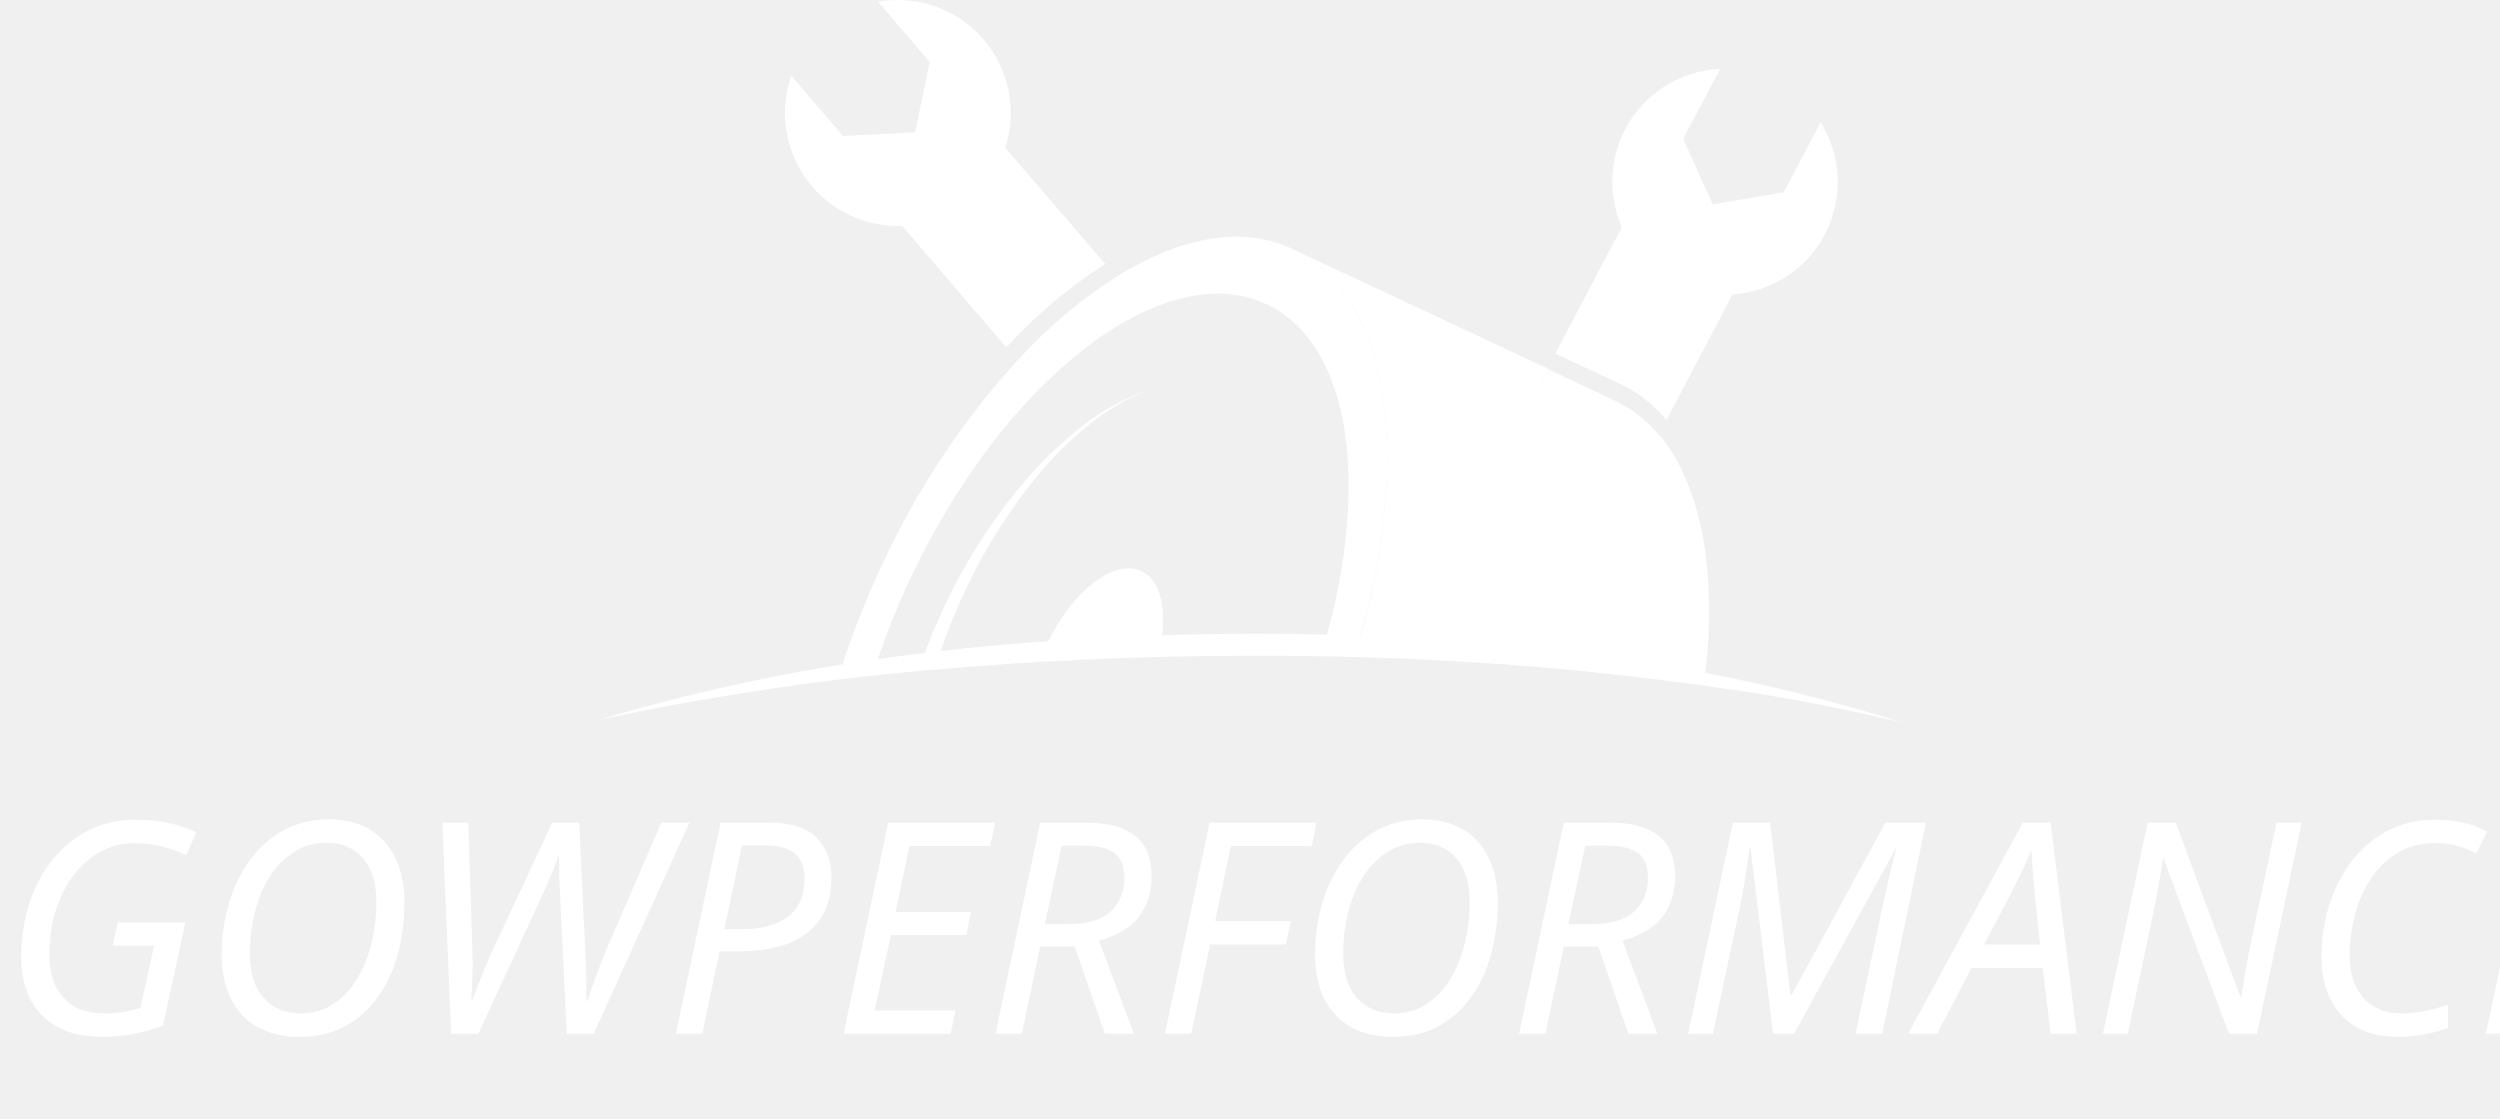
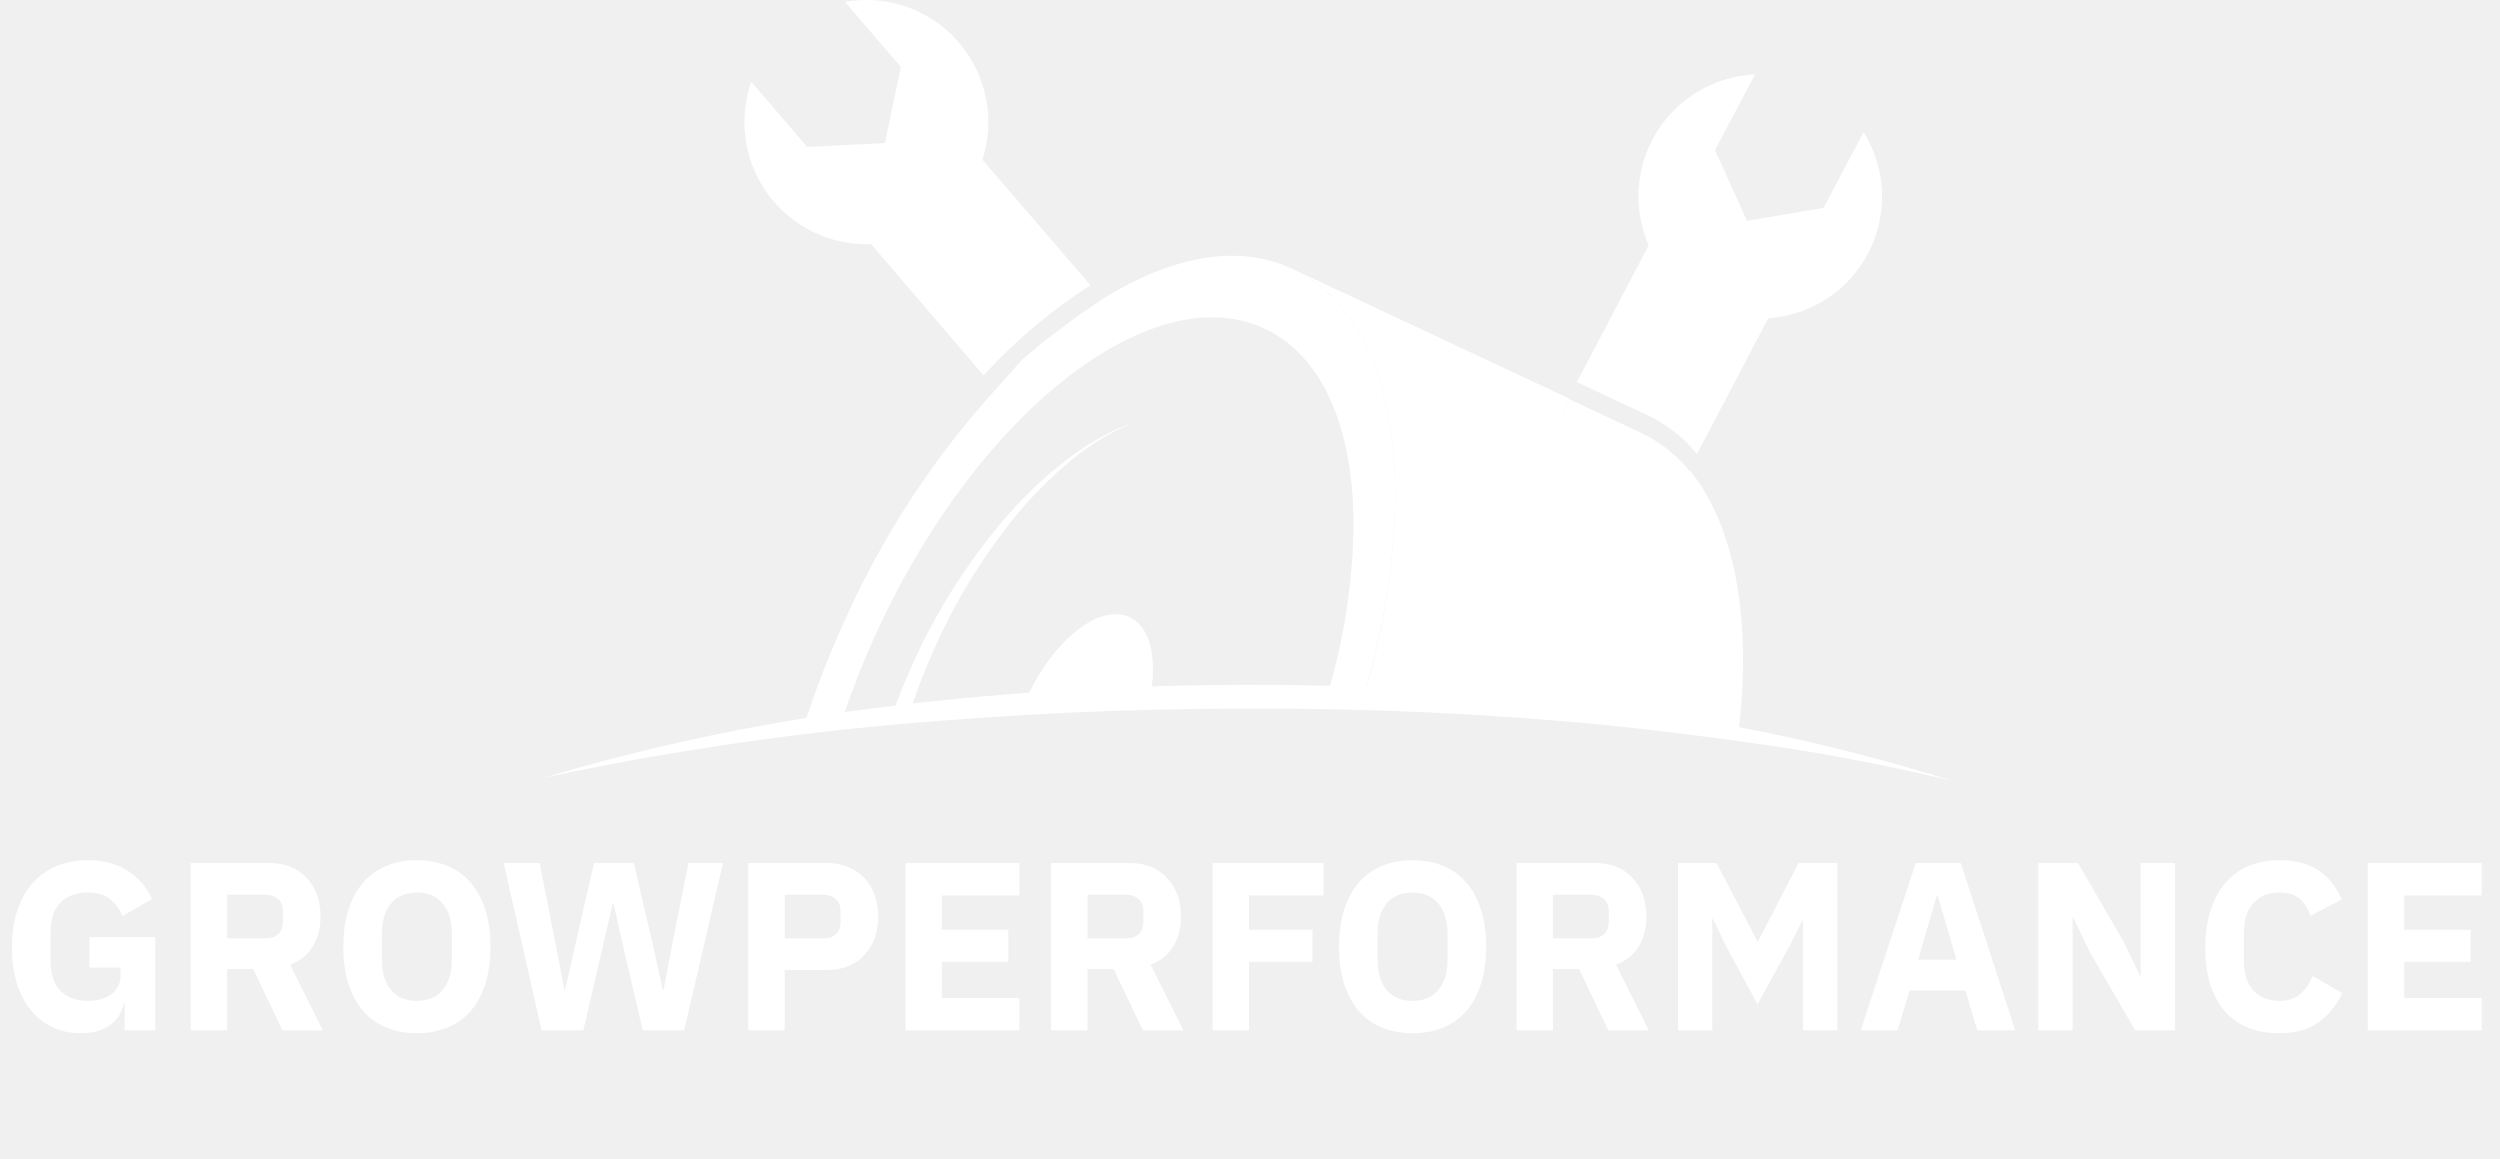
- <svg xmlns="http://www.w3.org/2000/svg" viewBox="0 0 338.23 151.38">
-   <defs>
-     <style>.cls-1,.cls-3{fill:#fff;}.cls-2{fill:none;}.cls-3{font-size:40px;font-family:LetterGothicStd-Slanted, Letter Gothic Std;font-style:oblique;}</style>
-   </defs>
-   <g id="Layer_2" data-name="Layer 2">
-     <g id="Layer_3" data-name="Layer 3">
-       <path class="cls-1" d="M149.53,35.71A66.54,66.54,0,0,0,136.14,47L122.06,30.56a15.28,15.28,0,0,1-15-20.32l7,8.16,9.73-.49,2-9.52-7-8.16A15.29,15.29,0,0,1,136,20Z" />
-       <path class="cls-1" d="M246.88,31.73a15.24,15.24,0,0,1-12.49,8.11l-8.93,17a17.6,17.6,0,0,0-5.77-4.66l-9.27-4.35,9-17.1A15.28,15.28,0,0,1,232.72,9.32l-5,9.47,4,8.86,9.6-1.63,5-9.47A15.26,15.26,0,0,1,246.88,31.73Z" />
-       <path class="cls-1" d="M175.22,33.86l-.75-.35c-6.73-3-14.95-1.33-23.3,3.85l.41.48L138.3,49.23l-.52-.61a109,109,0,0,0-18.49,27.91h0a118.55,118.55,0,0,0-5.79,14.82c1.59-.29,3.2-.57,4.82-.83a103.83,103.83,0,0,1,4.81-12.18h0C135.72,51.48,157.08,34.88,171,41l.65.3c7.32,3.64,11,13.12,10.8,25.29a77.25,77.25,0,0,1-3.12,19.93c1.51,0,3,.09,4.52.15A89.44,89.44,0,0,0,187.67,63C187.84,49,183.65,38.06,175.22,33.86Z" />
-       <path class="cls-1" d="M124.84,89.08a79.48,79.48,0,0,1,3.53-8.28l-.08.35h0v-.2l.07-.15a75.83,75.83,0,0,1,11-16.52,51.61,51.61,0,0,1,7.25-6.77,31.72,31.72,0,0,1,8.64-4.76,31.56,31.56,0,0,0-8.38,5.08,50.5,50.5,0,0,0-6.89,7,74.46,74.46,0,0,0-10.14,16.68l.08-.34h0v.16l-.08.19a77.52,77.52,0,0,0-3.11,8.22Z" />
-       <path class="cls-1" d="M157.35,84a17.57,17.57,0,0,1-.26,2.71q-7.26.28-14.35.88l-1.33.11c.08-.2.17-.41.27-.61,3.33-7.09,9-11.48,12.65-9.86l.17.08C156.43,78.23,157.39,80.73,157.35,84Z" />
-       <path class="cls-1" d="M224.56,59l-.69,1.31A66.63,66.63,0,0,0,208.45,52l1.07-2,9.27,4.35A17.6,17.6,0,0,1,224.56,59Z" />
-       <path class="cls-1" d="M230.6,92.09A309.24,309.24,0,0,0,187,86.84c-1-.06-2.07-.1-3.11-.15A89.44,89.44,0,0,0,187.67,63c.17-14-4-24.95-12.45-29.15l12.32,5.78,22,10.31-1.07,2a66.63,66.63,0,0,1,15.42,8.27l.69-1.31C230.34,66,232.39,78,230.6,92.09Z" />
-       <line class="cls-2" x1="147.98" y1="89.99" x2="121.18" y2="77.43" />
-       <path class="cls-1" d="M257.28,97.72c-7.23-1.69-14.49-3.16-21.82-4.25s-14.65-2-22-2.75c-14.72-1.4-29.51-2.06-44.29-2-7.4,0-14.79.16-22.17.5s-14.77.85-22.13,1.51-14.72,1.56-22,2.67-14.61,2.43-21.87,4a259,259,0,0,1,43.64-9c7.39-.94,14.81-1.55,22.24-2s14.87-.64,22.31-.66,14.89.21,22.32.64,14.85,1.09,22.24,2.05A237.75,237.75,0,0,1,257.28,97.72Z" />
-       <path class="cls-1" d="M151.58,37.84,138.3,49.23l-.52-.61a66.54,66.54,0,0,1,13.39-11.26Z" />
-       <text class="cls-3" transform="translate(0 139.86)">GOWPERFORMANCE</text>
-     </g>
-   </g>
+ <svg xmlns="http://www.w3.org/2000/svg" width="313" height="145" viewBox="0 0 313 145" fill="none">
+   <path d="M136.53 35.71C131.589 38.867 127.086 42.663 123.14 47L109.06 30.56C106.572 30.654 104.099 30.139 101.855 29.06C99.612 27.98 97.666 26.369 96.188 24.366C94.709 22.363 93.742 20.029 93.371 17.567C93.001 15.105 93.237 12.59 94.06 10.24L101.06 18.4L110.79 17.91L112.79 8.39L105.79 0.23C108.388 -0.23 111.061 -0.01 113.549 0.87C116.037 1.749 118.255 3.257 119.987 5.247C121.72 7.237 122.908 9.642 123.436 12.227C123.964 14.812 123.814 17.49 123 20L136.53 35.71Z" fill="white" />
+   <path d="M233.88 31.73C232.666 34.037 230.88 35.995 228.693 37.414C226.506 38.834 223.992 39.669 221.39 39.84L212.46 56.84C210.89 54.894 208.922 53.306 206.69 52.18L197.42 47.83L206.42 30.73C205.422 28.458 204.992 25.976 205.168 23.501C205.344 21.025 206.12 18.63 207.43 16.521C208.74 14.413 210.543 12.656 212.685 11.401C214.826 10.146 217.241 9.432 219.72 9.32L214.72 18.79L218.72 27.65L228.32 26.02L233.32 16.55C234.731 18.811 235.525 21.402 235.623 24.065C235.721 26.729 235.12 29.371 233.88 31.73Z" fill="white" />
+   <path d="M162.22 33.86L161.47 33.51C154.74 30.51 146.52 32.18 138.17 37.36L135 39.5L131 42.5L128 45L124.78 48.62C117.216 56.916 110.979 66.33 106.29 76.53C104.03 81.335 102.096 86.286 100.5 91.35C102.09 91.06 103.7 90.78 105.32 90.52C106.665 86.363 108.272 82.295 110.13 78.34C122.72 51.48 144.08 34.88 158 41L158.65 41.3C165.97 44.94 169.65 54.42 169.45 66.59C169.286 73.341 168.237 80.042 166.33 86.52C167.84 86.52 169.33 86.61 170.85 86.67C173.18 78.987 174.465 71.026 174.67 63C174.84 49 170.65 38.06 162.22 33.86Z" fill="white" />
+   <path d="M15.6 125.67H15.45C15.29 126.73 14.75 127.61 13.83 128.31C12.91 129.01 11.66 129.36 10.08 129.36C8.88 129.36 7.76 129.13 6.72 128.67C5.68 128.21 4.77 127.53 3.99 126.63C3.21 125.73 2.6 124.61 2.16 123.27C1.72 121.93 1.5 120.38 1.5 118.62C1.5 116.86 1.73 115.3 2.19 113.94C2.65 112.58 3.29 111.44 4.11 110.52C4.95 109.6 5.95 108.9 7.11 108.42C8.27 107.94 9.56 107.7 10.98 107.7C12.86 107.7 14.48 108.11 15.84 108.93C17.2 109.73 18.27 110.94 19.05 112.56L15.33 114.69C15.01 113.87 14.51 113.18 13.83 112.62C13.15 112.04 12.2 111.75 10.98 111.75C9.56 111.75 8.43 112.16 7.59 112.98C6.75 113.8 6.33 115.09 6.33 116.85V120.21C6.33 121.95 6.75 123.24 7.59 124.08C8.43 124.9 9.56 125.31 10.98 125.31C11.54 125.31 12.07 125.25 12.57 125.13C13.07 124.99 13.51 124.79 13.89 124.53C14.27 124.25 14.56 123.92 14.76 123.54C14.98 123.16 15.09 122.71 15.09 122.19V121.14H11.19V117.33H19.44V129H15.6V125.67ZM28.433 129H23.872V108.06H33.803C34.763 108.06 35.633 108.22 36.413 108.54C37.193 108.86 37.852 109.32 38.392 109.92C38.953 110.5 39.383 111.2 39.682 112.02C39.983 112.84 40.133 113.75 40.133 114.75C40.133 116.17 39.812 117.41 39.172 118.47C38.553 119.53 37.602 120.3 36.322 120.78L40.432 129H35.362L31.703 121.32H28.433V129ZM33.233 117.48C33.913 117.48 34.443 117.31 34.822 116.97C35.222 116.61 35.422 116.09 35.422 115.41V114.09C35.422 113.41 35.222 112.9 34.822 112.56C34.443 112.2 33.913 112.02 33.233 112.02H28.433V117.48H33.233ZM52.194 129.36C50.814 129.36 49.554 129.13 48.414 128.67C47.274 128.21 46.304 127.53 45.504 126.63C44.704 125.71 44.084 124.58 43.644 123.24C43.204 121.88 42.984 120.31 42.984 118.53C42.984 116.75 43.204 115.19 43.644 113.85C44.084 112.49 44.704 111.36 45.504 110.46C46.304 109.54 47.274 108.85 48.414 108.39C49.554 107.93 50.814 107.7 52.194 107.7C53.574 107.7 54.834 107.93 55.974 108.39C57.114 108.85 58.084 109.54 58.884 110.46C59.684 111.36 60.304 112.49 60.744 113.85C61.184 115.19 61.404 116.75 61.404 118.53C61.404 120.31 61.184 121.88 60.744 123.24C60.304 124.58 59.684 125.71 58.884 126.63C58.084 127.53 57.114 128.21 55.974 128.67C54.834 129.13 53.574 129.36 52.194 129.36ZM52.194 125.31C53.574 125.31 54.644 124.86 55.404 123.96C56.184 123.06 56.574 121.77 56.574 120.09V116.97C56.574 115.29 56.184 114 55.404 113.1C54.644 112.2 53.574 111.75 52.194 111.75C50.814 111.75 49.734 112.2 48.954 113.1C48.194 114 47.814 115.29 47.814 116.97V120.09C47.814 121.77 48.194 123.06 48.954 123.96C49.734 124.86 50.814 125.31 52.194 125.31ZM67.807 129L63.067 108.06H67.567L69.547 118.11L70.657 123.93H70.747L72.067 118.11L74.377 108.06H79.357L81.697 118.11L82.987 123.93H83.077L84.187 118.11L86.197 108.06H90.517L85.657 129H80.467L77.827 117.66L76.807 113.07H76.717L75.667 117.66L73.027 129H67.807ZM93.687 129V108.06H103.587C104.567 108.06 105.447 108.23 106.227 108.57C107.007 108.89 107.667 109.34 108.207 109.92C108.767 110.5 109.197 111.21 109.497 112.05C109.797 112.87 109.947 113.77 109.947 114.75C109.947 115.75 109.797 116.66 109.497 117.48C109.197 118.3 108.767 119 108.207 119.58C107.667 120.16 107.007 120.62 106.227 120.96C105.447 121.28 104.567 121.44 103.587 121.44H98.247V129H93.687ZM98.247 117.48H103.047C103.727 117.48 104.257 117.31 104.637 116.97C105.037 116.61 105.237 116.09 105.237 115.41V114.09C105.237 113.41 105.037 112.9 104.637 112.56C104.257 112.2 103.727 112.02 103.047 112.02H98.247V117.48ZM113.374 129V108.06H127.624V112.11H117.934V116.4H126.244V120.42H117.934V124.95H127.624V129H113.374ZM136.157 129H131.597V108.06H141.527C142.487 108.06 143.357 108.22 144.137 108.54C144.917 108.86 145.577 109.32 146.117 109.92C146.677 110.5 147.107 111.2 147.407 112.02C147.707 112.84 147.857 113.75 147.857 114.75C147.857 116.17 147.537 117.41 146.897 118.47C146.277 119.53 145.327 120.3 144.047 120.78L148.157 129H143.087L139.427 121.32H136.157V129ZM140.957 117.48C141.637 117.48 142.167 117.31 142.547 116.97C142.947 116.61 143.147 116.09 143.147 115.41V114.09C143.147 113.41 142.947 112.9 142.547 112.56C142.167 112.2 141.637 112.02 140.957 112.02H136.157V117.48H140.957ZM151.812 129V108.06H165.702V112.11H156.372V116.4H164.322V120.42H156.372V129H151.812ZM176.853 129.36C175.473 129.36 174.213 129.13 173.073 128.67C171.933 128.21 170.963 127.53 170.163 126.63C169.363 125.71 168.743 124.58 168.303 123.24C167.863 121.88 167.643 120.31 167.643 118.53C167.643 116.75 167.863 115.19 168.303 113.85C168.743 112.49 169.363 111.36 170.163 110.46C170.963 109.54 171.933 108.85 173.073 108.39C174.213 107.93 175.473 107.7 176.853 107.7C178.233 107.7 179.493 107.93 180.633 108.39C181.773 108.85 182.743 109.54 183.543 110.46C184.343 111.36 184.963 112.49 185.403 113.85C185.843 115.19 186.063 116.75 186.063 118.53C186.063 120.31 185.843 121.88 185.403 123.24C184.963 124.58 184.343 125.71 183.543 126.63C182.743 127.53 181.773 128.21 180.633 128.67C179.493 129.13 178.233 129.36 176.853 129.36ZM176.853 125.31C178.233 125.31 179.303 124.86 180.063 123.96C180.843 123.06 181.233 121.77 181.233 120.09V116.97C181.233 115.29 180.843 114 180.063 113.1C179.303 112.2 178.233 111.75 176.853 111.75C175.473 111.75 174.393 112.2 173.613 113.1C172.853 114 172.473 115.29 172.473 116.97V120.09C172.473 121.77 172.853 123.06 173.613 123.96C174.393 124.86 175.473 125.31 176.853 125.31ZM194.429 129H189.869V108.06H199.799C200.759 108.06 201.629 108.22 202.409 108.54C203.189 108.86 203.849 109.32 204.389 109.92C204.949 110.5 205.379 111.2 205.679 112.02C205.979 112.84 206.129 113.75 206.129 114.75C206.129 116.17 205.809 117.41 205.169 118.47C204.549 119.53 203.599 120.3 202.319 120.78L206.429 129H201.359L197.699 121.32H194.429V129ZM199.229 117.48C199.909 117.48 200.439 117.31 200.819 116.97C201.219 116.61 201.419 116.09 201.419 115.41V114.09C201.419 113.41 201.219 112.9 200.819 112.56C200.439 112.2 199.909 112.02 199.229 112.02H194.429V117.48H199.229ZM225.743 115.26H225.653L224.123 118.32L220.043 125.73L216.053 118.35L214.463 115.05H214.373V129H210.083V108.06H214.913L220.043 117.87H220.103L225.173 108.06H230.033V129H225.743V115.26ZM247.564 129L246.064 124.02H239.074L237.574 129H232.954L239.854 108.06H245.494L252.304 129H247.564ZM242.614 112.2H242.464L240.154 120.15H244.954L242.614 112.2ZM261.591 119.1L259.581 114.9H259.491V129H255.201V108.06H260.181L265.911 117.96L267.921 122.16H268.011V108.06H272.301V129H267.321L261.591 119.1ZM285.37 129.36C283.95 129.36 282.67 129.14 281.53 128.7C280.39 128.24 279.42 127.57 278.62 126.69C277.82 125.79 277.2 124.68 276.76 123.36C276.32 122.02 276.1 120.46 276.1 118.68C276.1 116.92 276.32 115.36 276.76 114C277.2 112.62 277.82 111.47 278.62 110.55C279.42 109.61 280.39 108.9 281.53 108.42C282.67 107.94 283.95 107.7 285.37 107.7C287.31 107.7 288.91 108.1 290.17 108.9C291.43 109.68 292.44 110.92 293.2 112.62L289.27 114.66C288.99 113.78 288.55 113.08 287.95 112.56C287.37 112.02 286.51 111.75 285.37 111.75C284.03 111.75 282.95 112.19 282.13 113.07C281.33 113.93 280.93 115.19 280.93 116.85V120.21C280.93 121.87 281.33 123.14 282.13 124.02C282.95 124.88 284.03 125.31 285.37 125.31C286.49 125.31 287.38 125.01 288.04 124.41C288.72 123.79 289.22 123.05 289.54 122.19L293.26 124.35C292.48 125.95 291.45 127.19 290.17 128.07C288.91 128.93 287.31 129.36 285.37 129.36ZM296.451 129V108.06H310.701V112.11H301.011V116.4H309.321V120.42H301.011V124.95H310.701V129H296.451Z" fill="white" />
+   <path d="M111.84 89.08C112.859 86.255 114.038 83.491 115.37 80.8L115.29 81.15V80.95L115.36 80.8C118.287 74.835 121.985 69.281 126.36 64.28C128.554 61.796 130.982 59.529 133.61 57.51C136.224 55.483 139.139 53.876 142.25 52.75C139.209 53.997 136.382 55.711 133.87 57.83C131.351 59.934 129.044 62.278 126.98 64.83C122.883 69.921 119.473 75.529 116.84 81.51L116.92 81.17V81.33L116.84 81.52C115.649 84.199 114.61 86.943 113.73 89.74L111.84 89.08Z" fill="white" />
+   <path d="M144.35 84C144.334 84.909 144.247 85.815 144.09 86.71C139.25 86.897 134.467 87.19 129.74 87.59L128.41 87.7C128.49 87.5 128.58 87.29 128.68 87.09C132.01 80 137.68 75.61 141.33 77.23L141.5 77.31C143.43 78.23 144.39 80.73 144.35 84Z" fill="white" />
+   <path d="M211.56 59L210.87 60.31C206.118 56.873 200.933 54.079 195.45 52L196.52 50L205.79 54.35C208.022 55.473 209.988 57.058 211.56 59Z" fill="white" />
+   <path d="M217.6 92.09C203.209 89.309 188.639 87.555 174 86.84C173 86.78 171.93 86.74 170.89 86.69C173.208 78.999 174.48 71.031 174.67 63C174.84 49 170.67 38.05 162.22 33.85L174.54 39.63L196.54 49.94L195.47 51.94C200.951 54.007 206.136 56.788 210.89 60.21L211.58 58.9C217.34 66 219.39 78 217.6 92.09Z" fill="white" />
+   <path d="M244.28 97.72C237.05 96.03 229.79 94.56 222.46 93.47C215.13 92.38 207.81 91.47 200.46 90.72C185.74 89.32 170.95 88.66 156.17 88.72C148.77 88.72 141.38 88.88 134 89.22C126.62 89.56 119.23 90.07 111.87 90.73C104.51 91.39 97.15 92.29 89.87 93.4C82.59 94.51 75.26 95.83 68 97.4C82.261 93.152 96.862 90.141 111.64 88.4C119.03 87.46 126.45 86.85 133.88 86.4C141.31 85.95 148.75 85.76 156.19 85.74C163.63 85.72 171.08 85.95 178.51 86.38C185.94 86.81 193.36 87.47 200.75 88.43C215.519 90.159 230.092 93.269 244.28 97.72Z" fill="white" />
</svg>
